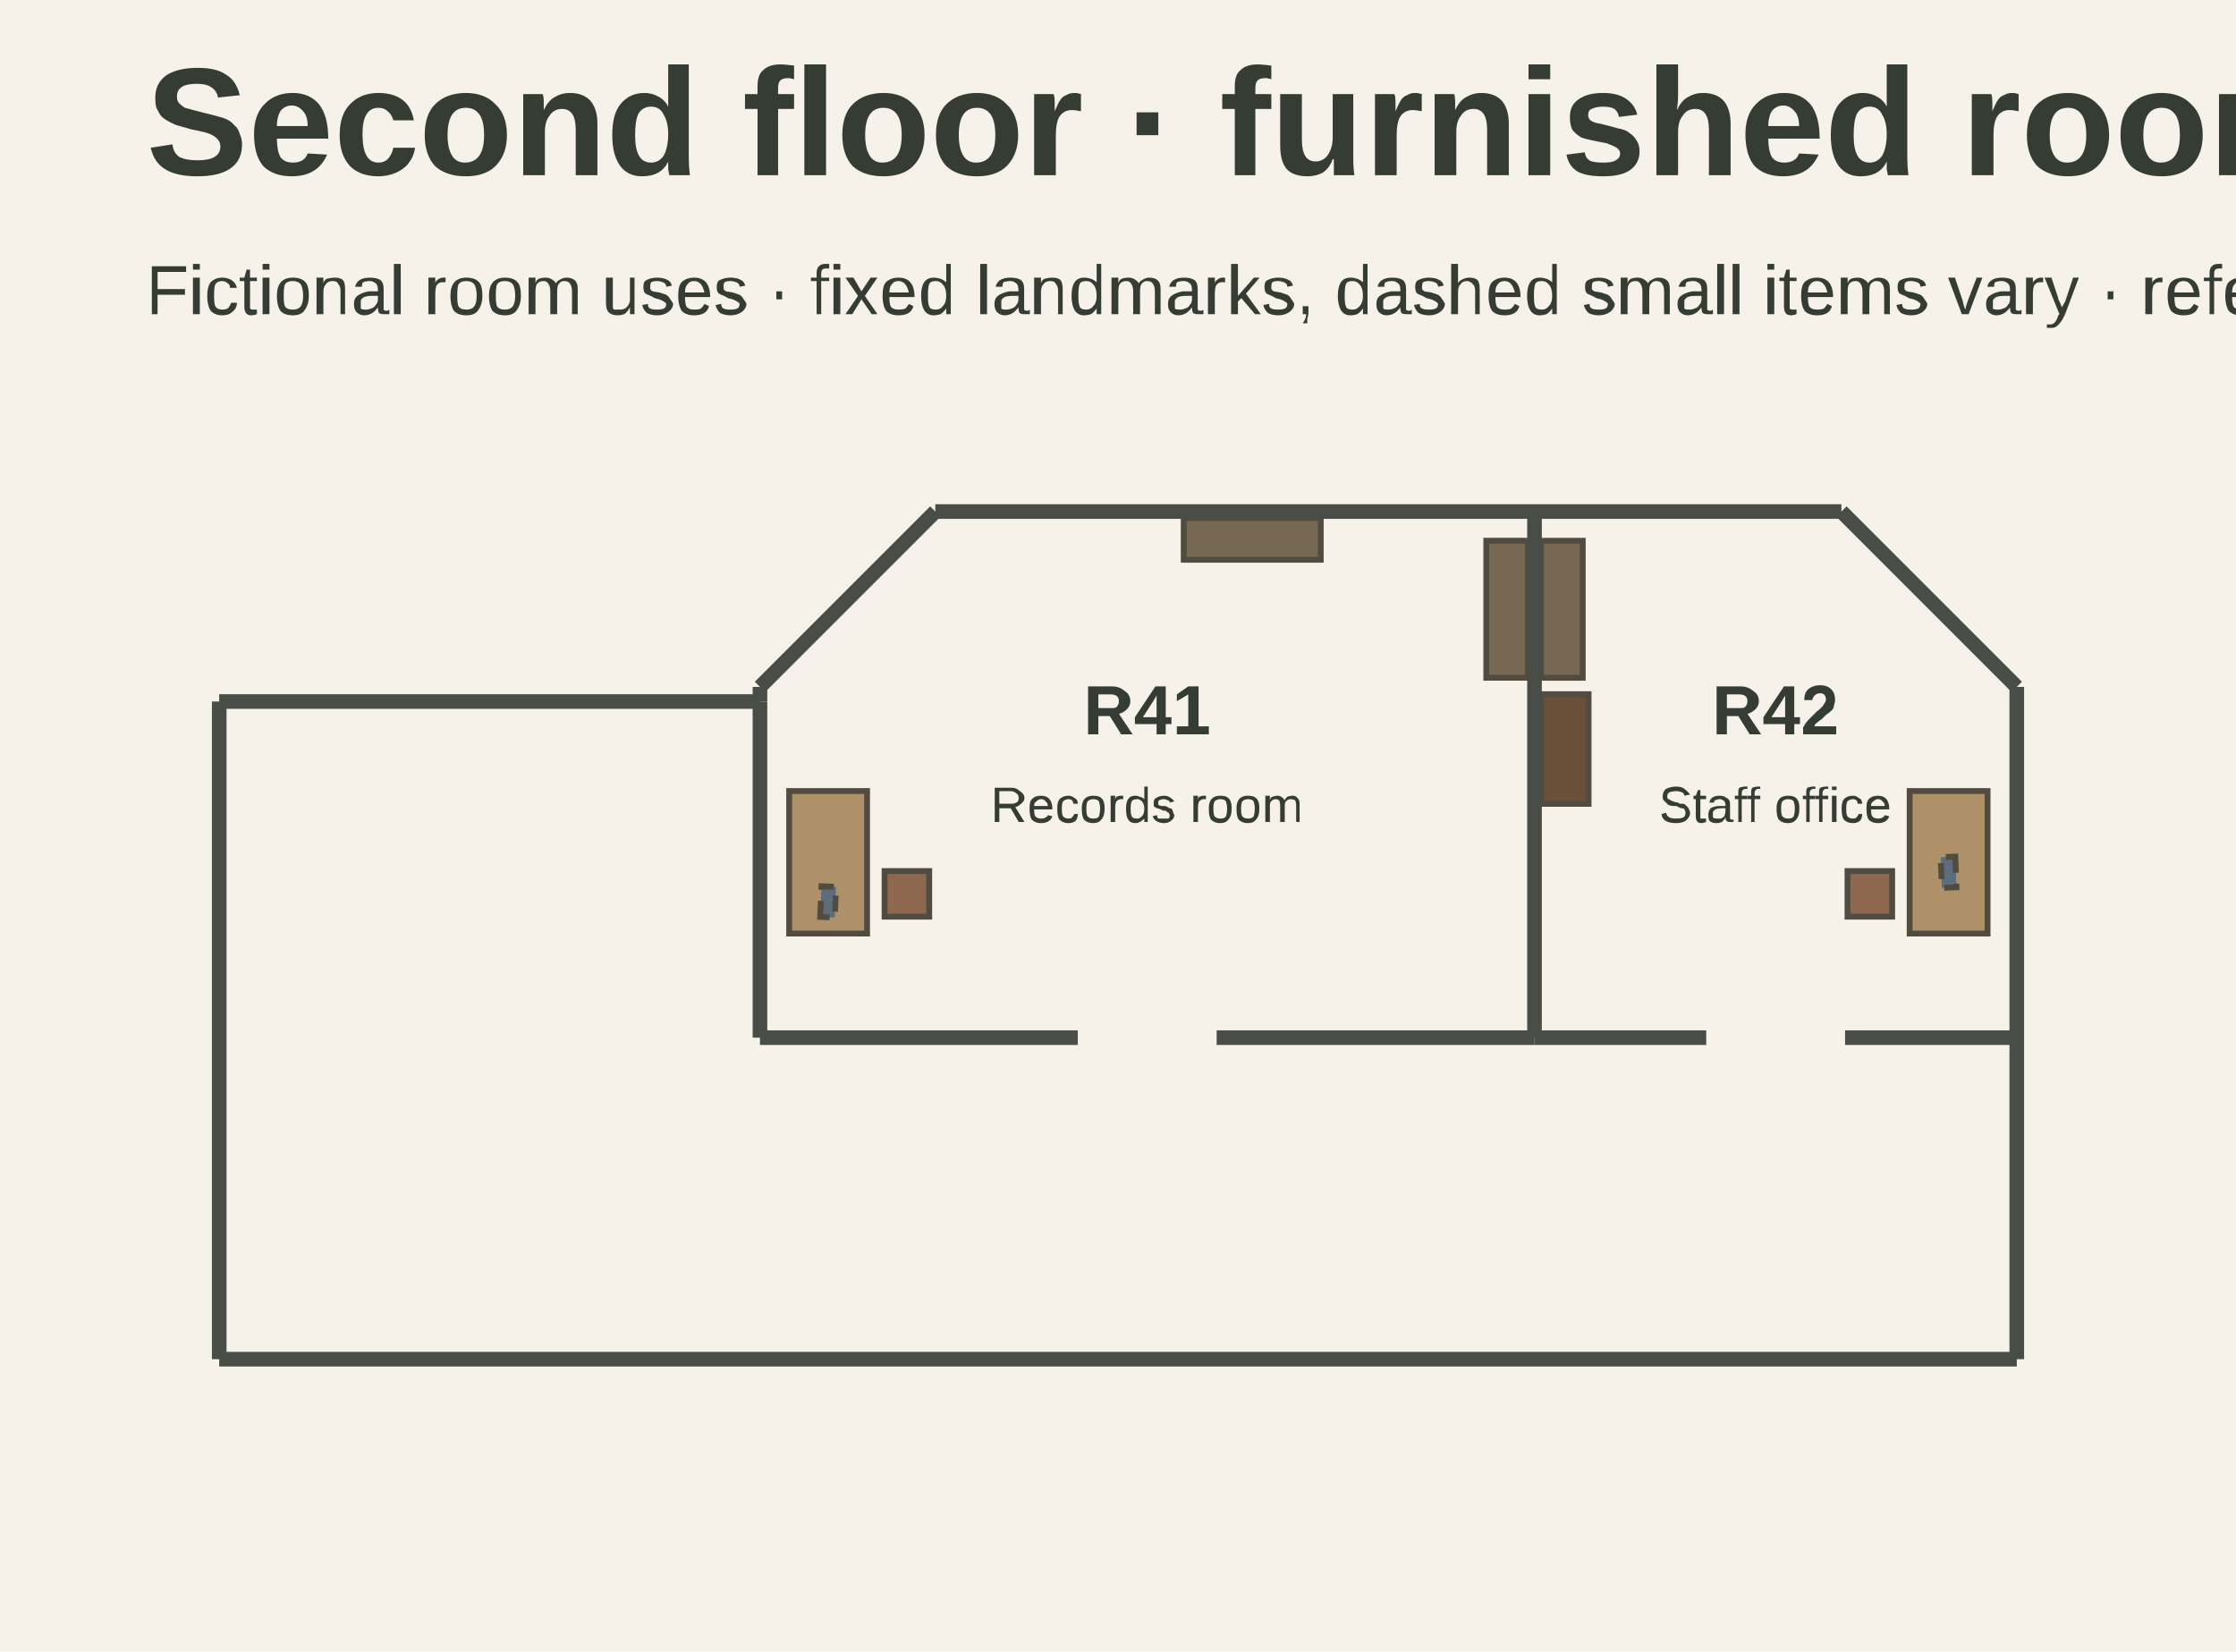
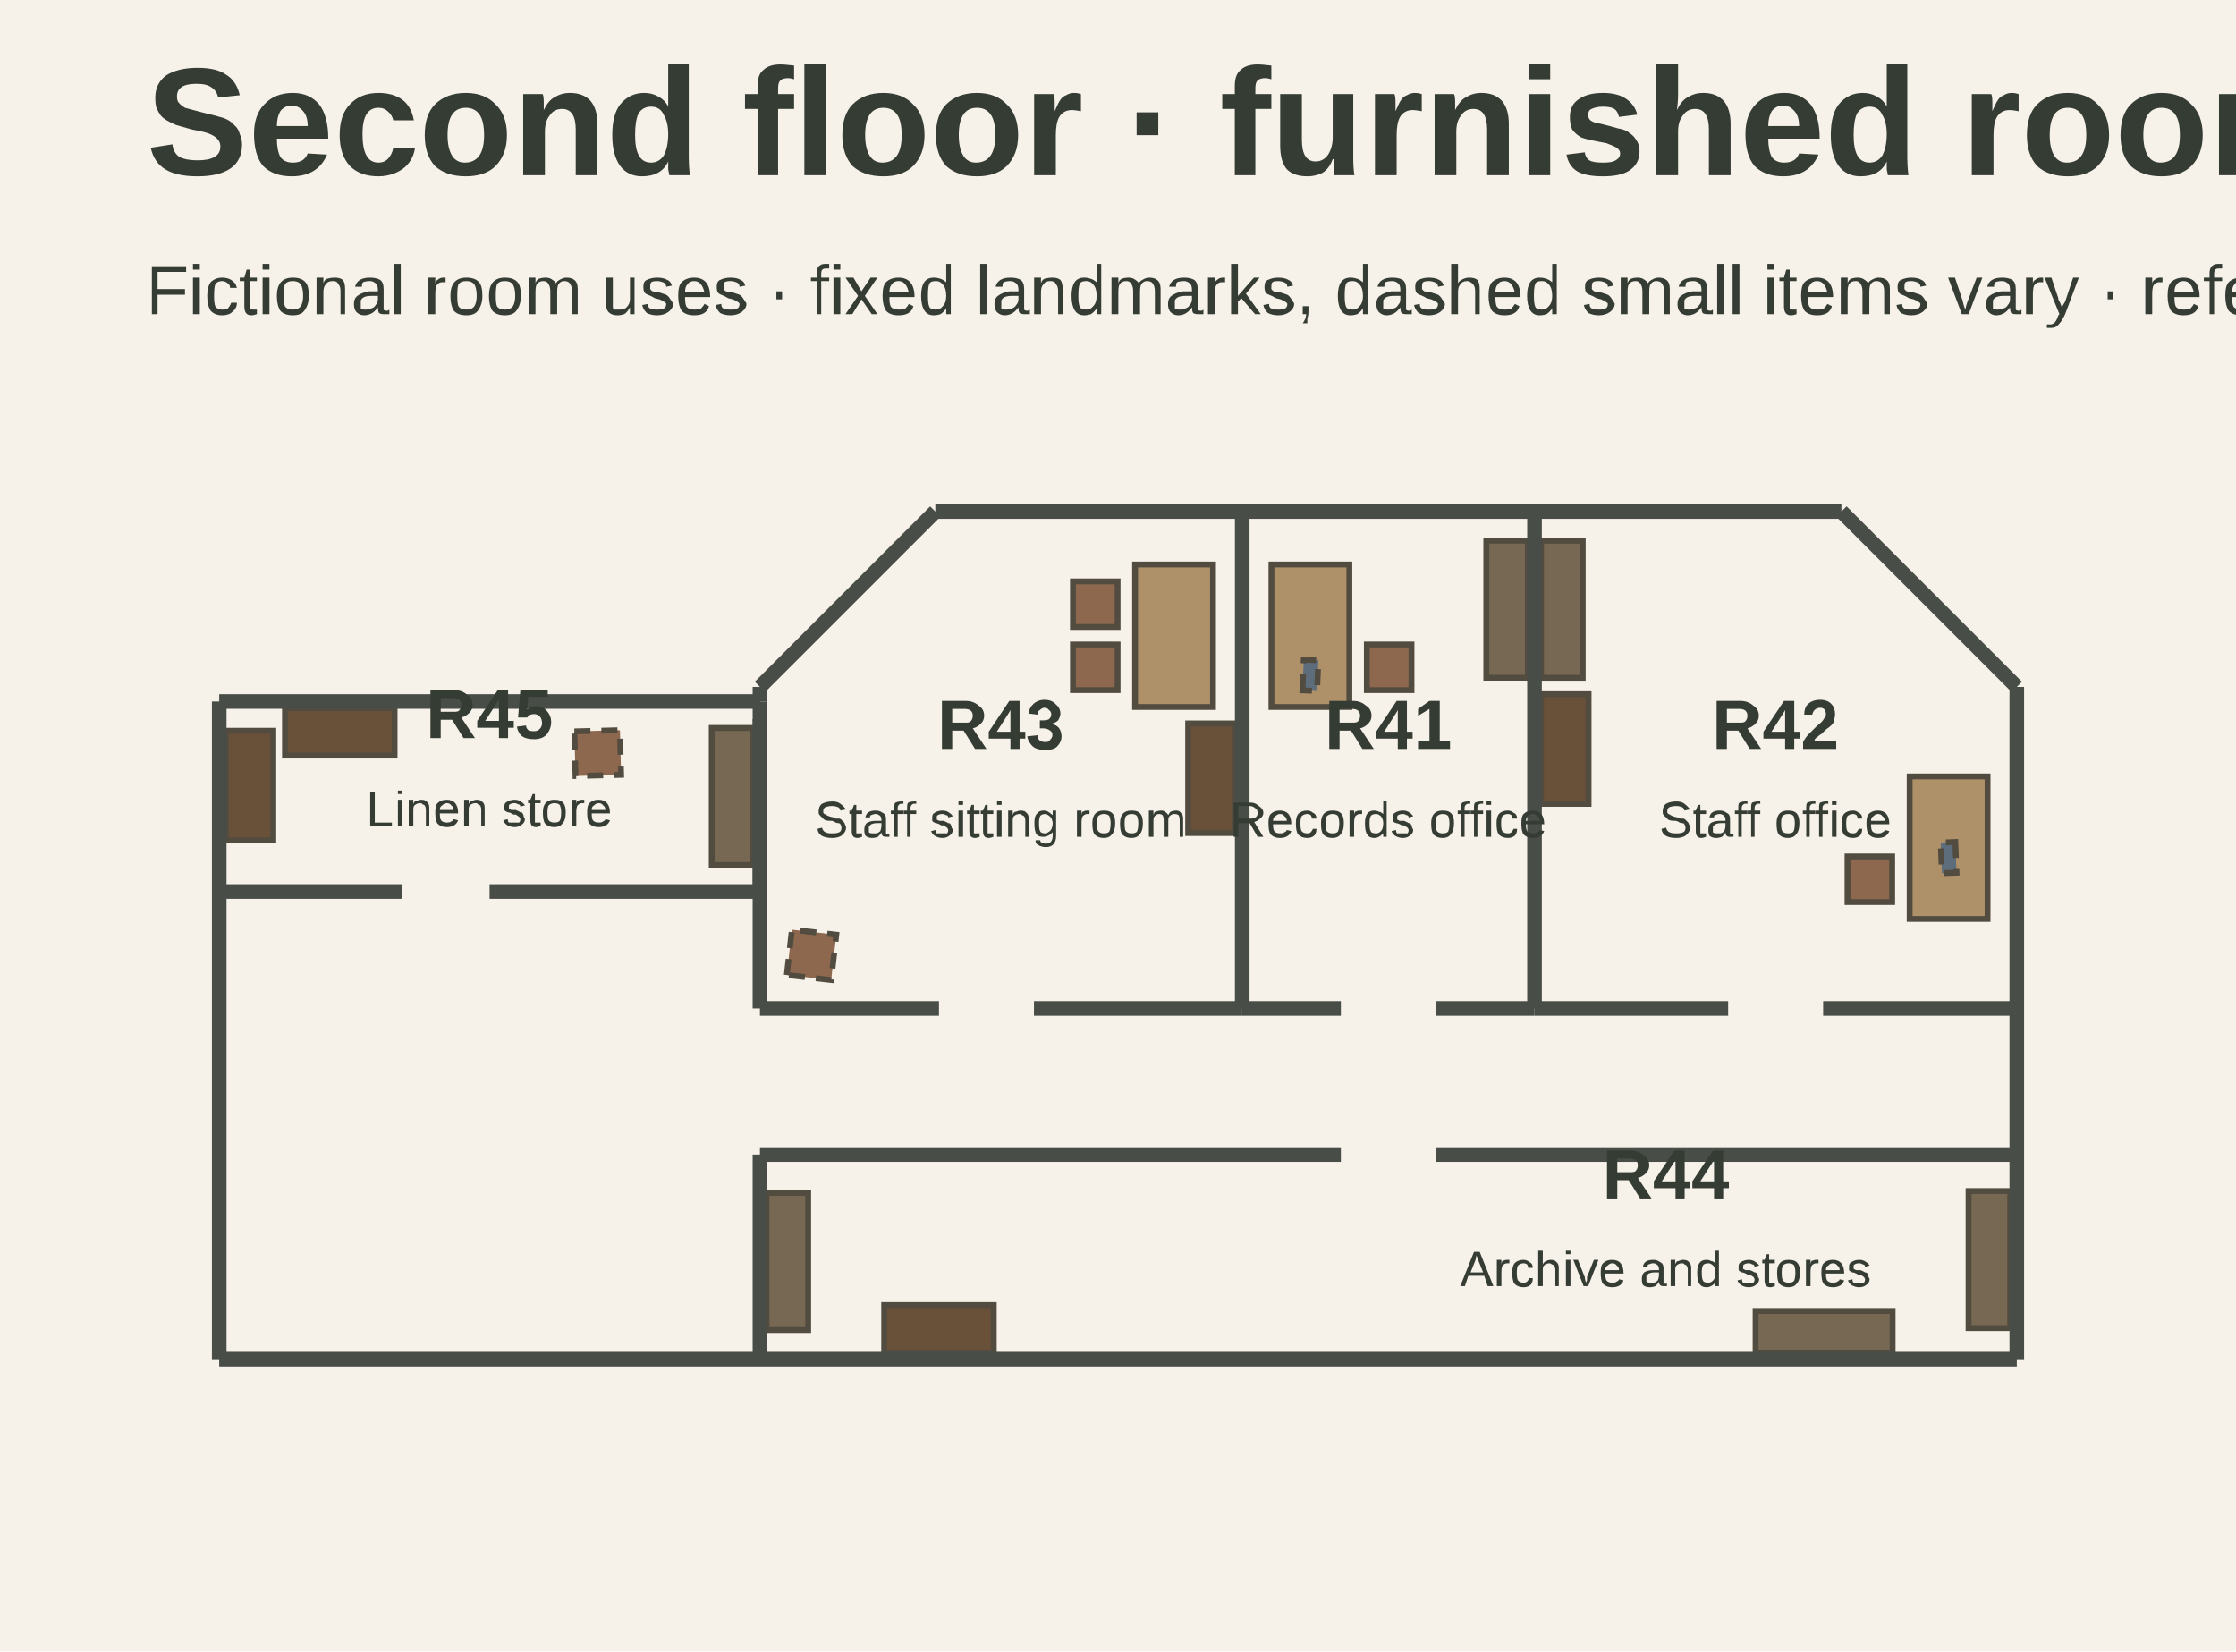
<svg xmlns="http://www.w3.org/2000/svg" width="1400" height="1034" viewBox="-19 -2.6 30.6 22.6">
  <rect x="-19" y="-2.6" width="30.6" height="22.6" fill="#f6f2e9" />
  <g font-family="Arial,sans-serif" fill="#353c34">
    <text x="-17" y="-0.2" font-size="2.1" font-weight="bold">Second floor · furnished room plan</text>
    <text x="-17" y="1.7" font-size=".95">Fictional room uses · fixed landmarks, dashed small items vary · reference seed 1829</text>
    <rect x="-0.938" y="-0.285" width="1.875" height="0.57" fill="#776853" stroke="#514b40" stroke-width=".08" transform="translate(1.625 5.7375) rotate(90)" />
-     <rect x="-0.938" y="-0.285" width="1.875" height="0.57" fill="#776853" stroke="#514b40" stroke-width=".08" transform="translate(-1.8625 4.775) rotate(0)" />
-     <rect x="-0.975" y="-0.533" width="1.95" height="1.066" fill="#af9169" stroke="#514b40" stroke-width=".08" transform="translate(-7.667 9.2) rotate(-90)" />
-     <rect x="-0.312" y="-0.305" width="0.624" height="0.611" fill="#8d684f" stroke="#514b40" stroke-width=".08" transform="translate(-6.5885 9.632) rotate(-270)" />
-     <rect x="-0.21" y="-0.1" width="0.42" height="0.2" fill="#5e6d7b" stroke="#514b40" stroke-width=".08" stroke-dasharray=".22 .15" transform="translate(-7.667 9.741453) rotate(-87.53453)" />
+     <rect x="-0.975" y="-0.533" width="1.95" height="1.066" fill="#af9169" stroke="#514b40" stroke-width=".08" transform="translate(-1.067 6.1) rotate(-90)" />
+     <rect x="-0.312" y="-0.305" width="0.624" height="0.611" fill="#8d684f" stroke="#514b40" stroke-width=".08" transform="translate(0.0115 6.532) rotate(-270)" />
+     <rect x="-0.21" y="-0.1" width="0.42" height="0.2" fill="#5e6d7b" stroke="#514b40" stroke-width=".08" stroke-dasharray=".22 .15" transform="translate(-1.067 6.641453) rotate(-87.53453)" />
    <rect x="-0.938" y="-0.285" width="1.875" height="0.57" fill="#776853" stroke="#514b40" stroke-width=".08" transform="translate(2.375 5.7375) rotate(-90)" />
-     <rect x="-0.975" y="-0.533" width="1.95" height="1.066" fill="#af9169" stroke="#514b40" stroke-width=".08" transform="translate(7.667 9.2) rotate(90)" />
-     <rect x="-0.312" y="-0.305" width="0.624" height="0.611" fill="#8d684f" stroke="#514b40" stroke-width=".08" transform="translate(6.5885 9.632) rotate(-90)" />
+     <rect x="-0.975" y="-0.533" width="1.95" height="1.066" fill="#af9169" stroke="#514b40" stroke-width=".08" transform="translate(7.667 9) rotate(90)" />
+     <rect x="-0.312" y="-0.305" width="0.624" height="0.611" fill="#8d684f" stroke="#514b40" stroke-width=".08" transform="translate(6.5885 9.432) rotate(-90)" />
    <rect x="-0.75" y="-0.325" width="1.5" height="0.65" fill="#695039" stroke="#514b40" stroke-width=".08" transform="translate(2.415 7.65) rotate(-90)" />
-     <rect x="-0.21" y="-0.1" width="0.42" height="0.2" fill="#5e6d7b" stroke="#514b40" stroke-width=".08" stroke-dasharray=".22 .15" transform="translate(7.667 9.336102) rotate(87.73515)" />
+     <rect x="-0.21" y="-0.1" width="0.42" height="0.2" fill="#5e6d7b" stroke="#514b40" stroke-width=".08" stroke-dasharray=".22 .15" transform="translate(7.667 9.136102) rotate(87.73515)" />
+     <rect x="-0.975" y="-0.533" width="1.95" height="1.066" fill="#af9169" stroke="#514b40" stroke-width=".08" transform="translate(-2.933 6.1) rotate(90)" />
+     <rect x="-0.312" y="-0.305" width="0.624" height="0.611" fill="#8d684f" stroke="#514b40" stroke-width=".08" transform="translate(-4.0115 5.668) rotate(-90)" />
+     <rect x="-0.312" y="-0.305" width="0.624" height="0.611" fill="#8d684f" stroke="#514b40" stroke-width=".08" transform="translate(-4.0115 6.532) rotate(-90)" />
+     <rect x="-0.75" y="-0.325" width="1.5" height="0.65" fill="#695039" stroke="#514b40" stroke-width=".08" transform="translate(-2.415 8.05) rotate(90)" />
+     <rect x="-0.312" y="-0.305" width="0.624" height="0.611" fill="#8d684f" stroke="#514b40" stroke-width=".08" stroke-dasharray=".22 .15" transform="translate(-7.8945 10.46667) rotate(-83.55235)" />
+     <rect x="-0.938" y="-0.285" width="1.875" height="0.57" fill="#776853" stroke="#514b40" stroke-width=".08" transform="translate(-8.225 14.6625) rotate(-90)" />
+     <rect x="-0.938" y="-0.285" width="1.875" height="0.57" fill="#776853" stroke="#514b40" stroke-width=".08" transform="translate(8.225 14.6375) rotate(90)" />
+     <rect x="-0.938" y="-0.285" width="1.875" height="0.57" fill="#776853" stroke="#514b40" stroke-width=".08" transform="translate(5.9625 15.625) rotate(180)" />
+     <rect x="-0.75" y="-0.325" width="1.5" height="0.65" fill="#695039" stroke="#514b40" stroke-width=".08" transform="translate(-6.15 15.585) rotate(180)" />
+     <rect x="-0.938" y="-0.285" width="1.875" height="0.57" fill="#776853" stroke="#514b40" stroke-width=".08" transform="translate(-8.975 8.3) rotate(90)" />
+     <rect x="-0.75" y="-0.325" width="1.5" height="0.65" fill="#695039" stroke="#514b40" stroke-width=".08" transform="translate(-15.585 8.15) rotate(-90)" />
+     <rect x="-0.75" y="-0.325" width="1.5" height="0.65" fill="#695039" stroke="#514b40" stroke-width=".08" transform="translate(-14.35 7.415) rotate(0)" />
+     <rect x="-0.312" y="-0.305" width="0.624" height="0.611" fill="#8d684f" stroke="#514b40" stroke-width=".08" stroke-dasharray=".22 .15" transform="translate(-10.82 7.7055) rotate(-1.467776)" />
    <path d="M -16 7 L -8.6 7" fill="none" stroke="#494d47" stroke-width=".20" />
    <path d="M -8.6 7 L -8.6 6.8" fill="none" stroke="#494d47" stroke-width=".20" />
    <path d="M -8.6 6.8 L -6.2 4.4" fill="none" stroke="#494d47" stroke-width=".20" />
    <path d="M -6.2 4.4 L 6.2 4.4" fill="none" stroke="#494d47" stroke-width=".20" />
    <path d="M 6.2 4.4 L 8.6 6.8" fill="none" stroke="#494d47" stroke-width=".20" />
    <path d="M 8.6 6.8 L 8.6 16" fill="none" stroke="#494d47" stroke-width=".20" />
    <path d="M 8.6 16 L -16 16" fill="none" stroke="#494d47" stroke-width=".20" />
    <path d="M -16 16 L -16 7" fill="none" stroke="#494d47" stroke-width=".20" />
-     <path d="M 2 4.4 L 2 11.6" fill="none" stroke="#494d47" stroke-width=".20" />
-     <path d="M 2 11.6 L -2.35 11.6" fill="none" stroke="#494d47" stroke-width=".20" />
-     <path d="M -4.25 11.6 L -8.6 11.6" fill="none" stroke="#494d47" stroke-width=".20" />
-     <path d="M -8.6 11.6 L -8.6 7" fill="none" stroke="#494d47" stroke-width=".20" />
-     <path d="M 8.6 11.6 L 6.25 11.6" fill="none" stroke="#494d47" stroke-width=".20" />
-     <path d="M 4.35 11.6 L 2 11.6" fill="none" stroke="#494d47" stroke-width=".20" />
+     <path d="M 2 4.4 L 2 11.2" fill="none" stroke="#494d47" stroke-width=".20" />
+     <path d="M 2 11.2 L 0.65 11.2" fill="none" stroke="#494d47" stroke-width=".20" />
+     <path d="M -0.65 11.2 L -2 11.2" fill="none" stroke="#494d47" stroke-width=".20" />
+     <path d="M -2 11.2 L -2 4.4" fill="none" stroke="#494d47" stroke-width=".20" />
+     <path d="M 8.6 11.2 L 5.95 11.2" fill="none" stroke="#494d47" stroke-width=".20" />
+     <path d="M 4.65 11.2 L 2 11.2" fill="none" stroke="#494d47" stroke-width=".20" />
+     <path d="M -2 11.2 L -4.85 11.2" fill="none" stroke="#494d47" stroke-width=".20" />
+     <path d="M -6.15 11.2 L -8.6 11.2" fill="none" stroke="#494d47" stroke-width=".20" />
+     <path d="M -8.6 11.2 L -8.6 7.24" fill="none" stroke="#494d47" stroke-width=".20" />
+     <path d="M -8.6 13.2 L -0.65 13.2" fill="none" stroke="#494d47" stroke-width=".20" />
+     <path d="M 0.65 13.2 L 8.6 13.2" fill="none" stroke="#494d47" stroke-width=".20" />
+     <path d="M -8.6 16 L -8.6 13.2" fill="none" stroke="#494d47" stroke-width=".20" />
+     <path d="M -8.6 7 L -8.6 9.6" fill="none" stroke="#494d47" stroke-width=".20" />
+     <path d="M -8.6 9.6 L -12.3 9.6" fill="none" stroke="#494d47" stroke-width=".20" />
+     <path d="M -13.5 9.6 L -16 9.6" fill="none" stroke="#494d47" stroke-width=".20" />
    <g>
-       <text x="-3.3" y="7.45" text-anchor="middle" font-size=".95" font-weight="bold">R41</text>
-       <text x="-3.3" y="8.65" text-anchor="middle" font-size=".68">Records room</text>
+       <text x="0" y="7.65" text-anchor="middle" font-size=".95" font-weight="bold">R41</text>
+       <text x="0" y="8.85" text-anchor="middle" font-size=".68">Records office</text>
    </g>
    <g>
-       <text x="5.3" y="7.45" text-anchor="middle" font-size=".95" font-weight="bold">R42</text>
-       <text x="5.3" y="8.65" text-anchor="middle" font-size=".68">Staff office</text>
+       <text x="5.3" y="7.65" text-anchor="middle" font-size=".95" font-weight="bold">R42</text>
+       <text x="5.3" y="8.85" text-anchor="middle" font-size=".68">Staff office</text>
+     </g>
+     <g>
+       <text x="-5.3" y="7.65" text-anchor="middle" font-size=".95" font-weight="bold">R43</text>
+       <text x="-5.3" y="8.85" text-anchor="middle" font-size=".68">Staff sitting room</text>
+     </g>
+     <g>
+       <text x="3.8" y="13.8" text-anchor="middle" font-size=".95" font-weight="bold">R44</text>
+       <text x="3.8" y="15" text-anchor="middle" font-size=".68">Archive and stores</text>
+     </g>
+     <g>
+       <text x="-12.3" y="7.5" text-anchor="middle" font-size=".95" font-weight="bold">R45</text>
+       <text x="-12.3" y="8.7" text-anchor="middle" font-size=".68">Linen store</text>
    </g>
  </g>
</svg>
